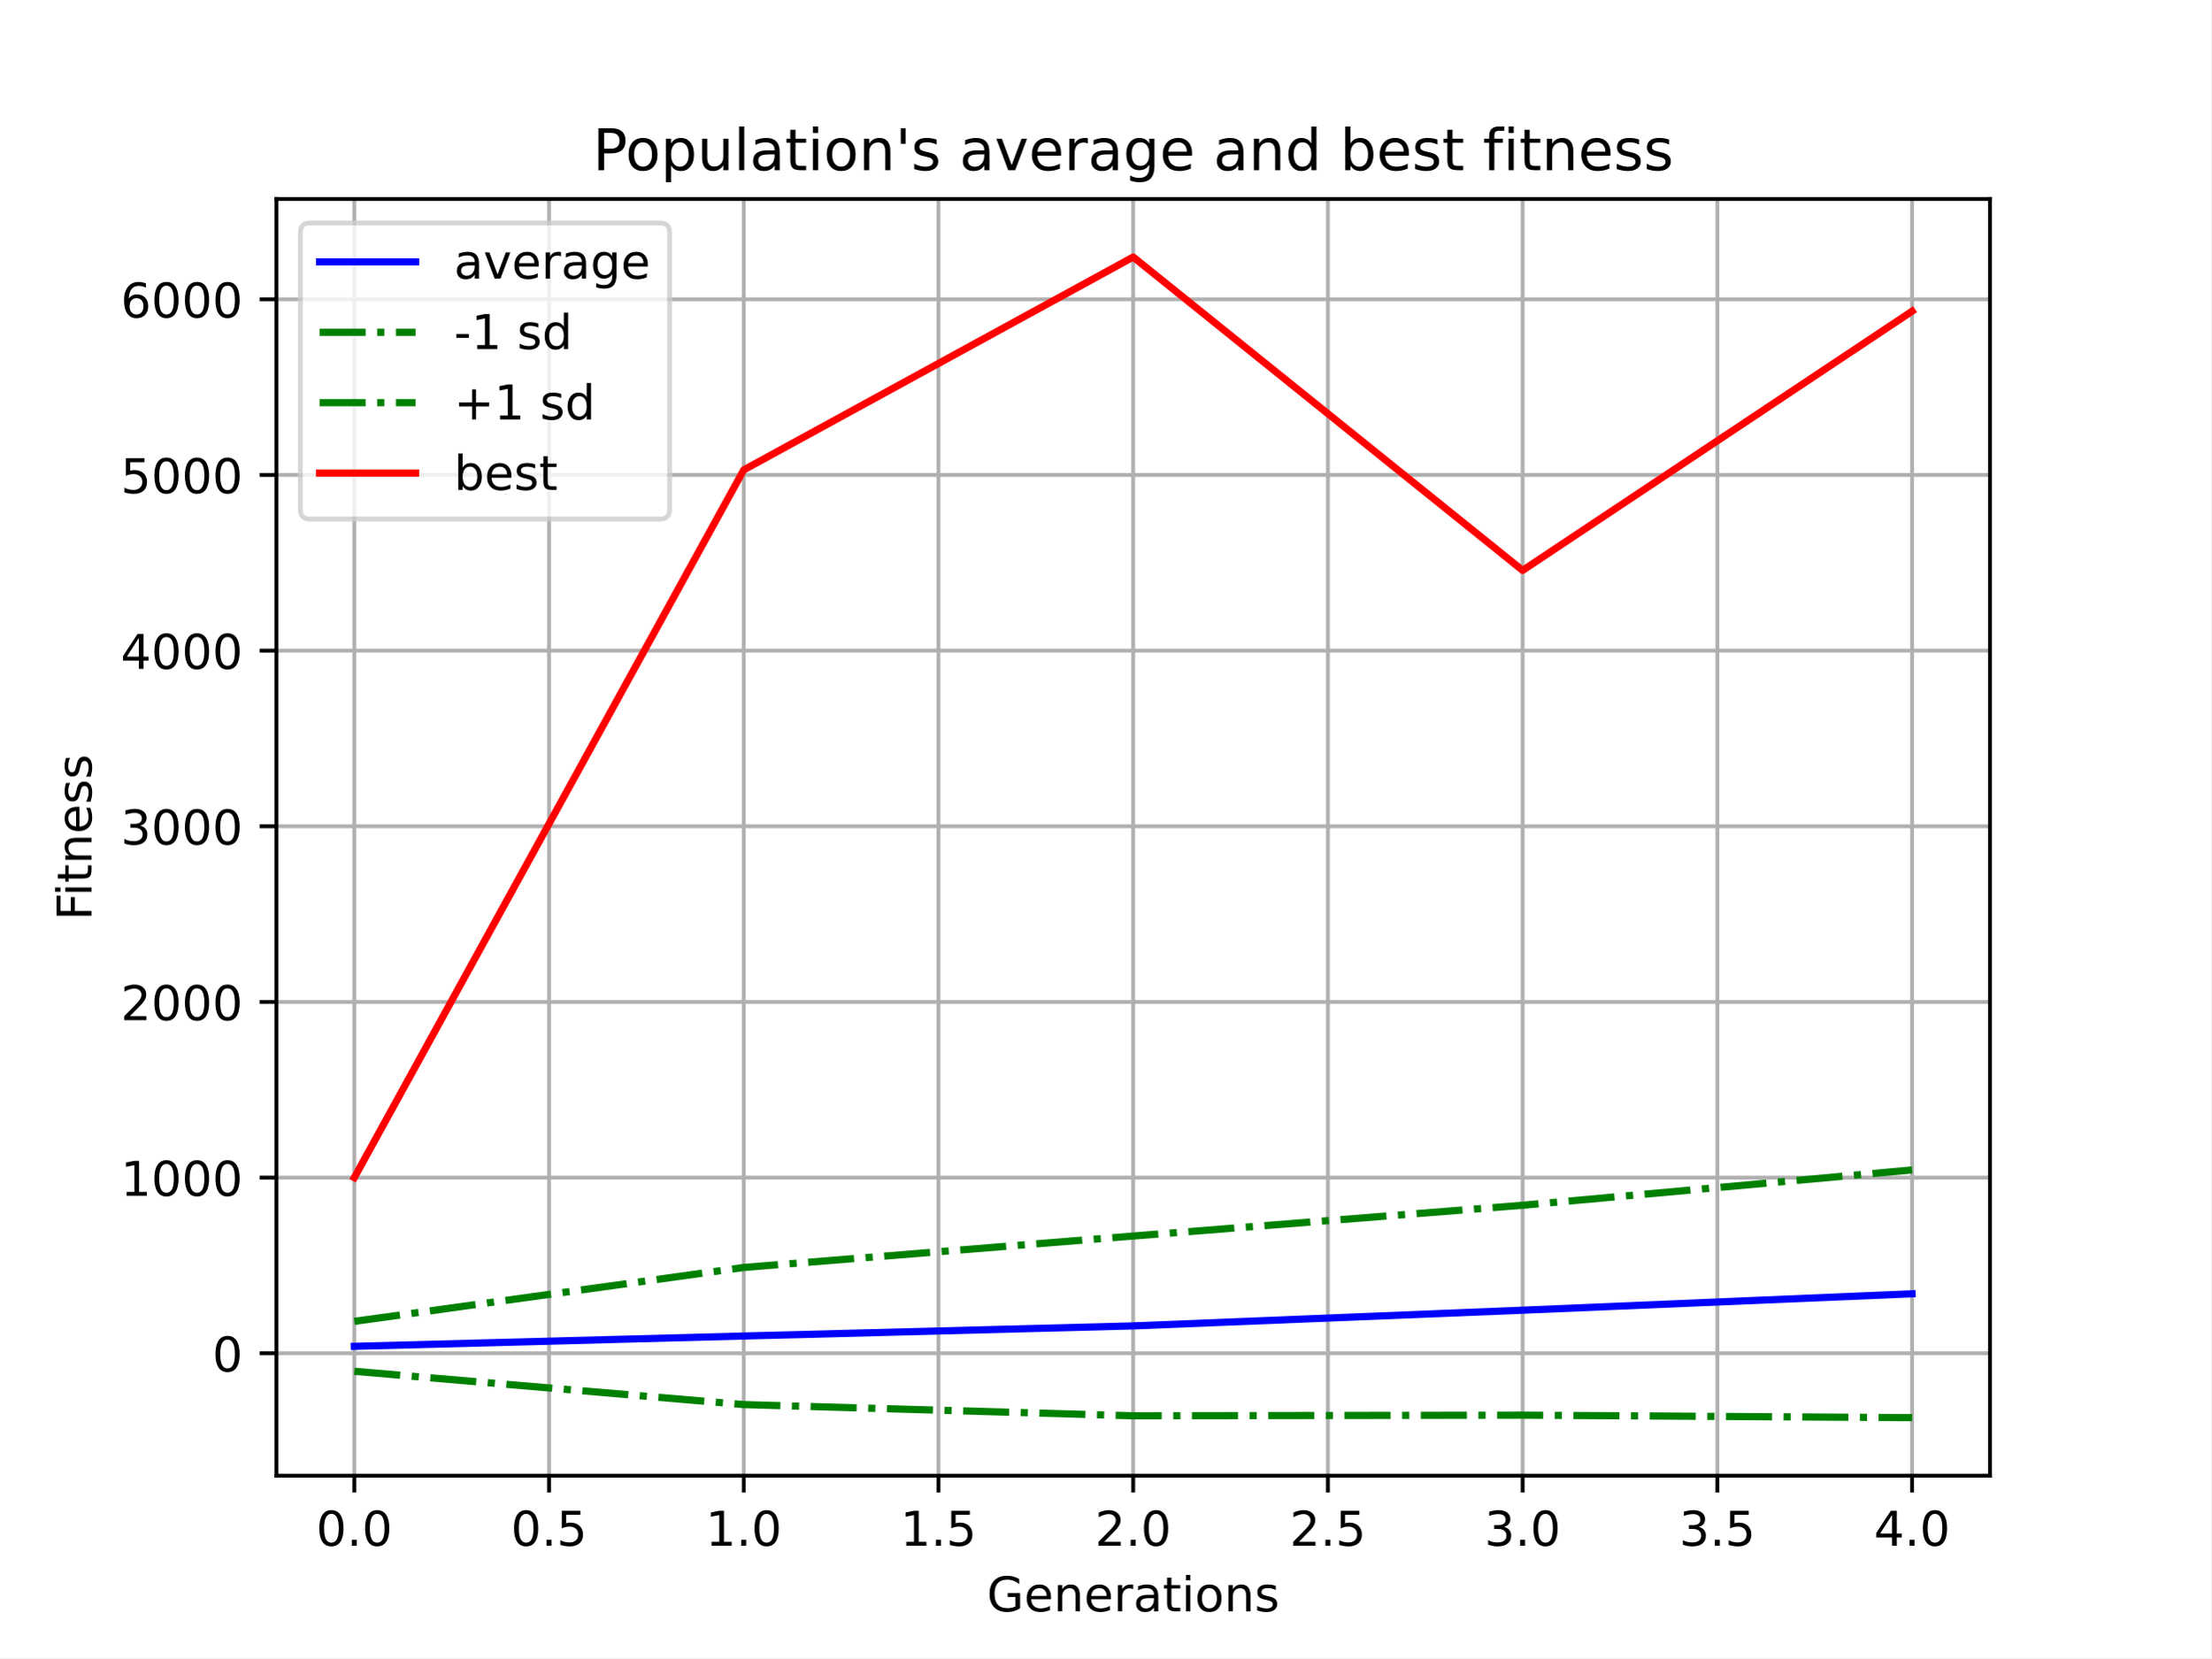
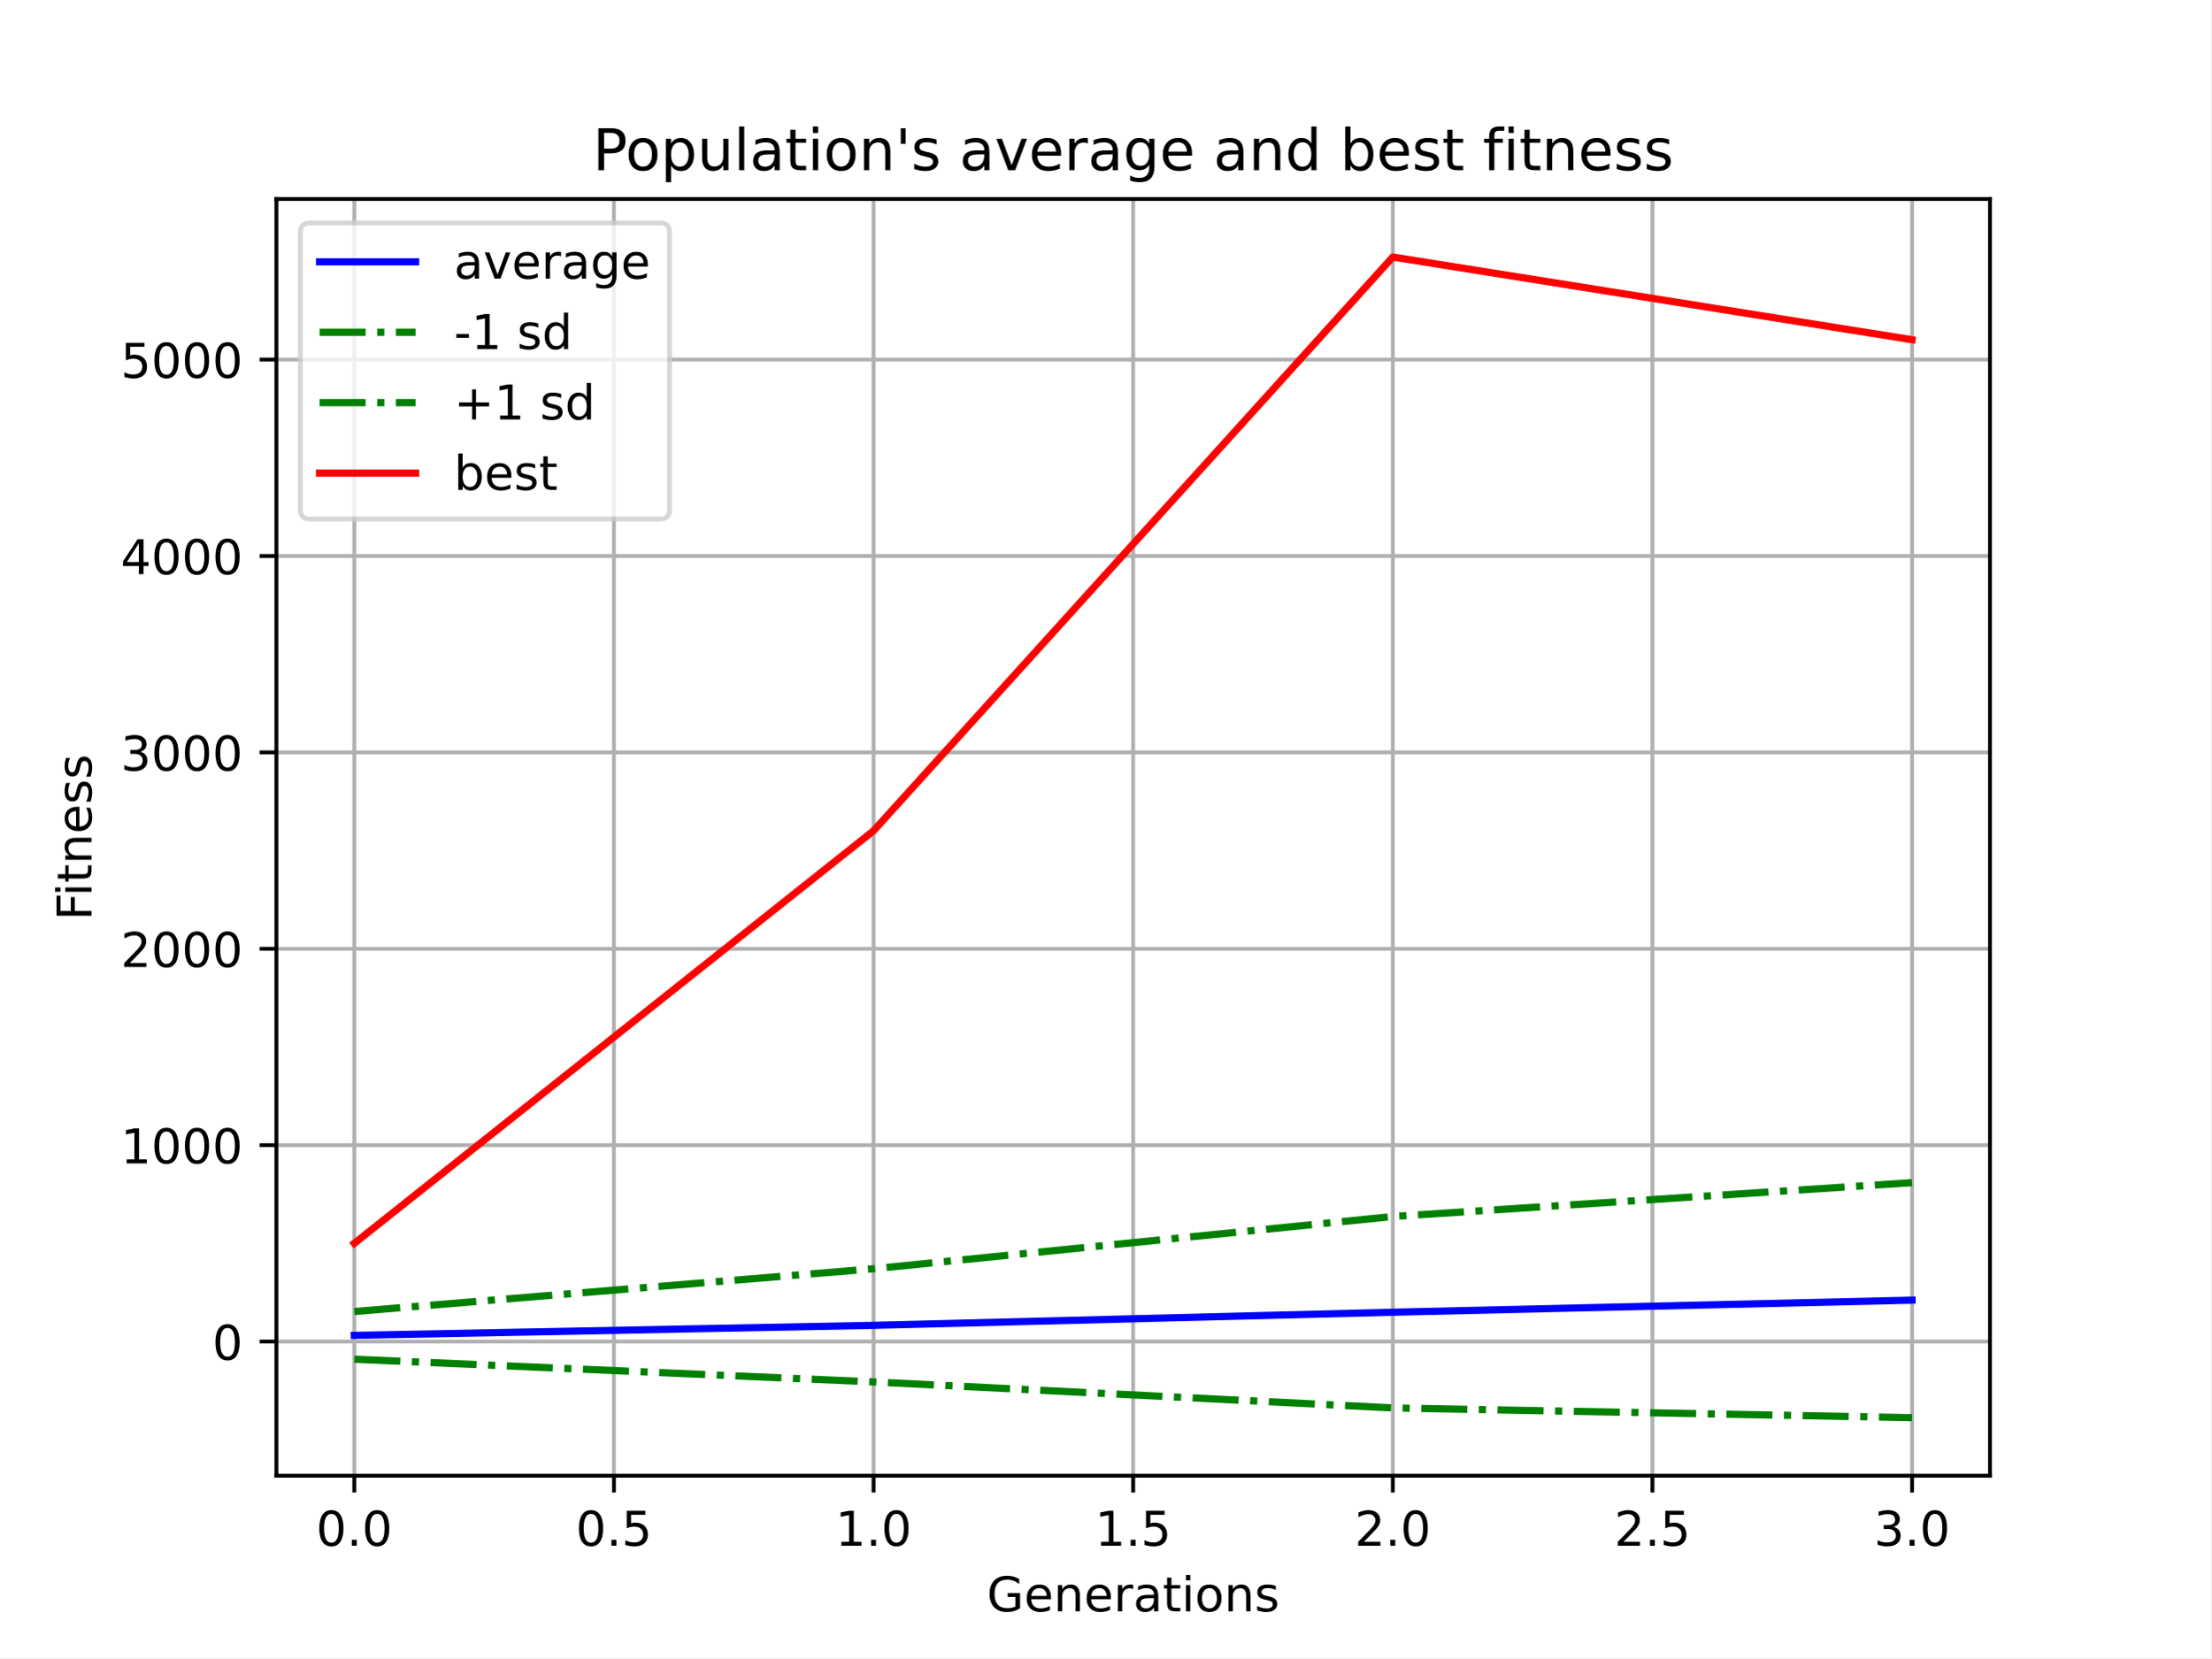
<svg xmlns="http://www.w3.org/2000/svg" xmlns:xlink="http://www.w3.org/1999/xlink" width="460.8pt" height="345.6pt" viewBox="0 0 460.8 345.6" version="1.1">
  <defs>
    <style type="text/css">*{stroke-linejoin: round; stroke-linecap: butt}</style>
  </defs>
  <g id="figure_1">
    <g id="patch_1">
      <path d="M 0 345.6  L 460.8 345.6  L 460.8 0  L 0 0  z " style="fill: #ffffff" />
    </g>
    <g id="axes_1">
      <g id="patch_2">
        <path d="M 57.6 307.584  L 414.72 307.584  L 414.72 41.472  L 57.6 41.472  z " style="fill: #ffffff" />
      </g>
      <g id="matplotlib.axis_1">
        <g id="xtick_1">
          <g id="line2d_1">
-             <path d="M 73.833 307.584  L 73.833 41.472  " clip-path="url(#p3ba0ea08e4)" style="fill: none; stroke: #b0b0b0; stroke-width: 0.8; stroke-linecap: square" />
+             <path d="M 73.833 307.584  L 73.833 41.472  " clip-path="url(#pa8c6fc2475)" style="fill: none; stroke: #b0b0b0; stroke-width: 0.8; stroke-linecap: square" />
          </g>
          <g id="line2d_2">
            <defs>
-               <path id="m3eb21ffc3f" d="M 0 0  L 0 3.5  " style="stroke: #000000; stroke-width: 0.8" />
-             </defs>
-             <g>
-               <use xlink:href="#m3eb21ffc3f" x="73.833" y="307.584" style="stroke: #000000; stroke-width: 0.8" />
+               <path id="mde155f2cab" d="M 0 0  L 0 3.5  " style="stroke: #000000; stroke-width: 0.8" />
+             </defs>
+             <g>
+               <use xlink:href="#mde155f2cab" x="73.833" y="307.584" style="stroke: #000000; stroke-width: 0.8" />
            </g>
          </g>
          <g id="text_1">
            <g transform="translate(65.88116 322.1824)scale(0.1 -0.1)">
              <defs>
                <path id="DejaVuSans-30" d="M 2034 4250  Q 1547 4250 1301 3770  Q 1056 3291 1056 2328  Q 1056 1369 1301 889  Q 1547 409 2034 409  Q 2525 409 2770 889  Q 3016 1369 3016 2328  Q 3016 3291 2770 3770  Q 2525 4250 2034 4250  z M 2034 4750  Q 2819 4750 3233 4129  Q 3647 3509 3647 2328  Q 3647 1150 3233 529  Q 2819 -91 2034 -91  Q 1250 -91 836 529  Q 422 1150 422 2328  Q 422 3509 836 4129  Q 1250 4750 2034 4750  z " transform="scale(0.015625)" />
                <path id="DejaVuSans-2e" d="M 684 794  L 1344 794  L 1344 0  L 684 0  L 684 794  z " transform="scale(0.015625)" />
              </defs>
              <use xlink:href="#DejaVuSans-30" />
              <use xlink:href="#DejaVuSans-2e" x="63.623" />
              <use xlink:href="#DejaVuSans-30" x="95.41" />
            </g>
          </g>
        </g>
        <g id="xtick_2">
          <g id="line2d_3">
-             <path d="M 114.415 307.584  L 114.415 41.472  " clip-path="url(#p3ba0ea08e4)" style="fill: none; stroke: #b0b0b0; stroke-width: 0.8; stroke-linecap: square" />
+             <path d="M 127.942 307.584  L 127.942 41.472  " clip-path="url(#pa8c6fc2475)" style="fill: none; stroke: #b0b0b0; stroke-width: 0.8; stroke-linecap: square" />
          </g>
          <g id="line2d_4">
            <g>
-               <use xlink:href="#m3eb21ffc3f" x="114.415" y="307.584" style="stroke: #000000; stroke-width: 0.8" />
+               <use xlink:href="#mde155f2cab" x="127.942" y="307.584" style="stroke: #000000; stroke-width: 0.8" />
            </g>
          </g>
          <g id="text_2">
-             <g transform="translate(106.463 322.1824)scale(0.1 -0.1)">
+             <g transform="translate(119.9903 322.1824)scale(0.1 -0.1)">
              <defs>
                <path id="DejaVuSans-35" d="M 691 4666  L 3169 4666  L 3169 4134  L 1269 4134  L 1269 2991  Q 1406 3038 1543 3061  Q 1681 3084 1819 3084  Q 2600 3084 3056 2656  Q 3513 2228 3513 1497  Q 3513 744 3044 326  Q 2575 -91 1722 -91  Q 1428 -91 1123 -41  Q 819 9 494 109  L 494 744  Q 775 591 1075 516  Q 1375 441 1709 441  Q 2250 441 2565 725  Q 2881 1009 2881 1497  Q 2881 1984 2565 2268  Q 2250 2553 1709 2553  Q 1456 2553 1204 2497  Q 953 2441 691 2322  L 691 4666  z " transform="scale(0.015625)" />
              </defs>
              <use xlink:href="#DejaVuSans-30" />
              <use xlink:href="#DejaVuSans-2e" x="63.623" />
              <use xlink:href="#DejaVuSans-35" x="95.41" />
            </g>
          </g>
        </g>
        <g id="xtick_3">
          <g id="line2d_5">
-             <path d="M 154.996 307.584  L 154.996 41.472  " clip-path="url(#p3ba0ea08e4)" style="fill: none; stroke: #b0b0b0; stroke-width: 0.8; stroke-linecap: square" />
+             <path d="M 182.051 307.584  L 182.051 41.472  " clip-path="url(#pa8c6fc2475)" style="fill: none; stroke: #b0b0b0; stroke-width: 0.8; stroke-linecap: square" />
          </g>
          <g id="line2d_6">
            <g>
-               <use xlink:href="#m3eb21ffc3f" x="154.996" y="307.584" style="stroke: #000000; stroke-width: 0.8" />
+               <use xlink:href="#mde155f2cab" x="182.051" y="307.584" style="stroke: #000000; stroke-width: 0.8" />
            </g>
          </g>
          <g id="text_3">
-             <g transform="translate(147.0448 322.1824)scale(0.1 -0.1)">
+             <g transform="translate(174.0993 322.1824)scale(0.1 -0.1)">
              <defs>
                <path id="DejaVuSans-31" d="M 794 531  L 1825 531  L 1825 4091  L 703 3866  L 703 4441  L 1819 4666  L 2450 4666  L 2450 531  L 3481 531  L 3481 0  L 794 0  L 794 531  z " transform="scale(0.015625)" />
              </defs>
              <use xlink:href="#DejaVuSans-31" />
              <use xlink:href="#DejaVuSans-2e" x="63.623" />
              <use xlink:href="#DejaVuSans-30" x="95.41" />
            </g>
          </g>
        </g>
        <g id="xtick_4">
          <g id="line2d_7">
-             <path d="M 195.578 307.584  L 195.578 41.472  " clip-path="url(#p3ba0ea08e4)" style="fill: none; stroke: #b0b0b0; stroke-width: 0.8; stroke-linecap: square" />
+             <path d="M 236.16 307.584  L 236.16 41.472  " clip-path="url(#pa8c6fc2475)" style="fill: none; stroke: #b0b0b0; stroke-width: 0.8; stroke-linecap: square" />
          </g>
          <g id="line2d_8">
            <g>
-               <use xlink:href="#m3eb21ffc3f" x="195.578" y="307.584" style="stroke: #000000; stroke-width: 0.8" />
+               <use xlink:href="#mde155f2cab" x="236.16" y="307.584" style="stroke: #000000; stroke-width: 0.8" />
            </g>
          </g>
          <g id="text_4">
-             <g transform="translate(187.6266 322.1824)scale(0.1 -0.1)">
+             <g transform="translate(228.2084 322.1824)scale(0.1 -0.1)">
              <use xlink:href="#DejaVuSans-31" />
              <use xlink:href="#DejaVuSans-2e" x="63.623" />
              <use xlink:href="#DejaVuSans-35" x="95.41" />
            </g>
          </g>
        </g>
        <g id="xtick_5">
          <g id="line2d_9">
-             <path d="M 236.16 307.584  L 236.16 41.472  " clip-path="url(#p3ba0ea08e4)" style="fill: none; stroke: #b0b0b0; stroke-width: 0.8; stroke-linecap: square" />
+             <path d="M 290.269 307.584  L 290.269 41.472  " clip-path="url(#pa8c6fc2475)" style="fill: none; stroke: #b0b0b0; stroke-width: 0.8; stroke-linecap: square" />
          </g>
          <g id="line2d_10">
            <g>
-               <use xlink:href="#m3eb21ffc3f" x="236.16" y="307.584" style="stroke: #000000; stroke-width: 0.8" />
+               <use xlink:href="#mde155f2cab" x="290.269" y="307.584" style="stroke: #000000; stroke-width: 0.8" />
            </g>
          </g>
          <g id="text_5">
-             <g transform="translate(228.2084 322.1824)scale(0.1 -0.1)">
+             <g transform="translate(282.3175 322.1824)scale(0.1 -0.1)">
              <defs>
                <path id="DejaVuSans-32" d="M 1228 531  L 3431 531  L 3431 0  L 469 0  L 469 531  Q 828 903 1448 1529  Q 2069 2156 2228 2338  Q 2531 2678 2651 2914  Q 2772 3150 2772 3378  Q 2772 3750 2511 3984  Q 2250 4219 1831 4219  Q 1534 4219 1204 4116  Q 875 4013 500 3803  L 500 4441  Q 881 4594 1212 4672  Q 1544 4750 1819 4750  Q 2544 4750 2975 4387  Q 3406 4025 3406 3419  Q 3406 3131 3298 2873  Q 3191 2616 2906 2266  Q 2828 2175 2409 1742  Q 1991 1309 1228 531  z " transform="scale(0.015625)" />
              </defs>
              <use xlink:href="#DejaVuSans-32" />
              <use xlink:href="#DejaVuSans-2e" x="63.623" />
              <use xlink:href="#DejaVuSans-30" x="95.41" />
            </g>
          </g>
        </g>
        <g id="xtick_6">
          <g id="line2d_11">
-             <path d="M 276.742 307.584  L 276.742 41.472  " clip-path="url(#p3ba0ea08e4)" style="fill: none; stroke: #b0b0b0; stroke-width: 0.8; stroke-linecap: square" />
+             <path d="M 344.378 307.584  L 344.378 41.472  " clip-path="url(#pa8c6fc2475)" style="fill: none; stroke: #b0b0b0; stroke-width: 0.8; stroke-linecap: square" />
          </g>
          <g id="line2d_12">
            <g>
-               <use xlink:href="#m3eb21ffc3f" x="276.742" y="307.584" style="stroke: #000000; stroke-width: 0.8" />
+               <use xlink:href="#mde155f2cab" x="344.378" y="307.584" style="stroke: #000000; stroke-width: 0.8" />
            </g>
          </g>
          <g id="text_6">
-             <g transform="translate(268.7903 322.1824)scale(0.1 -0.1)">
+             <g transform="translate(336.4266 322.1824)scale(0.1 -0.1)">
              <use xlink:href="#DejaVuSans-32" />
              <use xlink:href="#DejaVuSans-2e" x="63.623" />
              <use xlink:href="#DejaVuSans-35" x="95.41" />
            </g>
          </g>
        </g>
        <g id="xtick_7">
          <g id="line2d_13">
-             <path d="M 317.324 307.584  L 317.324 41.472  " clip-path="url(#p3ba0ea08e4)" style="fill: none; stroke: #b0b0b0; stroke-width: 0.8; stroke-linecap: square" />
+             <path d="M 398.487 307.584  L 398.487 41.472  " clip-path="url(#pa8c6fc2475)" style="fill: none; stroke: #b0b0b0; stroke-width: 0.8; stroke-linecap: square" />
          </g>
          <g id="line2d_14">
            <g>
-               <use xlink:href="#m3eb21ffc3f" x="317.324" y="307.584" style="stroke: #000000; stroke-width: 0.8" />
+               <use xlink:href="#mde155f2cab" x="398.487" y="307.584" style="stroke: #000000; stroke-width: 0.8" />
            </g>
          </g>
          <g id="text_7">
-             <g transform="translate(309.3721 322.1824)scale(0.1 -0.1)">
+             <g transform="translate(390.5357 322.1824)scale(0.1 -0.1)">
              <defs>
                <path id="DejaVuSans-33" d="M 2597 2516  Q 3050 2419 3304 2112  Q 3559 1806 3559 1356  Q 3559 666 3084 287  Q 2609 -91 1734 -91  Q 1441 -91 1130 -33  Q 819 25 488 141  L 488 750  Q 750 597 1062 519  Q 1375 441 1716 441  Q 2309 441 2620 675  Q 2931 909 2931 1356  Q 2931 1769 2642 2001  Q 2353 2234 1838 2234  L 1294 2234  L 1294 2753  L 1863 2753  Q 2328 2753 2575 2939  Q 2822 3125 2822 3475  Q 2822 3834 2567 4026  Q 2313 4219 1838 4219  Q 1578 4219 1281 4162  Q 984 4106 628 3988  L 628 4550  Q 988 4650 1302 4700  Q 1616 4750 1894 4750  Q 2613 4750 3031 4423  Q 3450 4097 3450 3541  Q 3450 3153 3228 2886  Q 3006 2619 2597 2516  z " transform="scale(0.015625)" />
              </defs>
              <use xlink:href="#DejaVuSans-33" />
              <use xlink:href="#DejaVuSans-2e" x="63.623" />
              <use xlink:href="#DejaVuSans-30" x="95.41" />
            </g>
          </g>
        </g>
-         <g id="xtick_8">
-           <g id="line2d_15">
-             <path d="M 357.905 307.584  L 357.905 41.472  " clip-path="url(#p3ba0ea08e4)" style="fill: none; stroke: #b0b0b0; stroke-width: 0.8; stroke-linecap: square" />
-           </g>
-           <g id="line2d_16">
-             <g>
-               <use xlink:href="#m3eb21ffc3f" x="357.905" y="307.584" style="stroke: #000000; stroke-width: 0.8" />
-             </g>
-           </g>
-           <g id="text_8">
-             <g transform="translate(349.9539 322.1824)scale(0.1 -0.1)">
-               <use xlink:href="#DejaVuSans-33" />
-               <use xlink:href="#DejaVuSans-2e" x="63.623" />
-               <use xlink:href="#DejaVuSans-35" x="95.41" />
-             </g>
-           </g>
-         </g>
-         <g id="xtick_9">
-           <g id="line2d_17">
-             <path d="M 398.487 307.584  L 398.487 41.472  " clip-path="url(#p3ba0ea08e4)" style="fill: none; stroke: #b0b0b0; stroke-width: 0.8; stroke-linecap: square" />
-           </g>
-           <g id="line2d_18">
-             <g>
-               <use xlink:href="#m3eb21ffc3f" x="398.487" y="307.584" style="stroke: #000000; stroke-width: 0.8" />
-             </g>
-           </g>
-           <g id="text_9">
-             <g transform="translate(390.5357 322.1824)scale(0.1 -0.1)">
-               <defs>
-                 <path id="DejaVuSans-34" d="M 2419 4116  L 825 1625  L 2419 1625  L 2419 4116  z M 2253 4666  L 3047 4666  L 3047 1625  L 3713 1625  L 3713 1100  L 3047 1100  L 3047 0  L 2419 0  L 2419 1100  L 313 1100  L 313 1709  L 2253 4666  z " transform="scale(0.015625)" />
-               </defs>
-               <use xlink:href="#DejaVuSans-34" />
-               <use xlink:href="#DejaVuSans-2e" x="63.623" />
-               <use xlink:href="#DejaVuSans-30" x="95.41" />
-             </g>
-           </g>
-         </g>
-         <g id="text_10">
+         <g id="text_8">
          <g transform="translate(205.6623 335.8606)scale(0.1 -0.1)">
            <defs>
              <path id="DejaVuSans-47" d="M 3809 666  L 3809 1919  L 2778 1919  L 2778 2438  L 4434 2438  L 4434 434  Q 4069 175 3628 42  Q 3188 -91 2688 -91  Q 1594 -91 976 548  Q 359 1188 359 2328  Q 359 3472 976 4111  Q 1594 4750 2688 4750  Q 3144 4750 3555 4637  Q 3966 4525 4313 4306  L 4313 3634  Q 3963 3931 3569 4081  Q 3175 4231 2741 4231  Q 1884 4231 1454 3753  Q 1025 3275 1025 2328  Q 1025 1384 1454 906  Q 1884 428 2741 428  Q 3075 428 3337 486  Q 3600 544 3809 666  z " transform="scale(0.015625)" />
              <path id="DejaVuSans-65" d="M 3597 1894  L 3597 1613  L 953 1613  Q 991 1019 1311 708  Q 1631 397 2203 397  Q 2534 397 2845 478  Q 3156 559 3463 722  L 3463 178  Q 3153 47 2828 -22  Q 2503 -91 2169 -91  Q 1331 -91 842 396  Q 353 884 353 1716  Q 353 2575 817 3079  Q 1281 3584 2069 3584  Q 2775 3584 3186 3129  Q 3597 2675 3597 1894  z M 3022 2063  Q 3016 2534 2758 2815  Q 2500 3097 2075 3097  Q 1594 3097 1305 2825  Q 1016 2553 972 2059  L 3022 2063  z " transform="scale(0.015625)" />
              <path id="DejaVuSans-6e" d="M 3513 2113  L 3513 0  L 2938 0  L 2938 2094  Q 2938 2591 2744 2837  Q 2550 3084 2163 3084  Q 1697 3084 1428 2787  Q 1159 2491 1159 1978  L 1159 0  L 581 0  L 581 3500  L 1159 3500  L 1159 2956  Q 1366 3272 1645 3428  Q 1925 3584 2291 3584  Q 2894 3584 3203 3211  Q 3513 2838 3513 2113  z " transform="scale(0.015625)" />
              <path id="DejaVuSans-72" d="M 2631 2963  Q 2534 3019 2420 3045  Q 2306 3072 2169 3072  Q 1681 3072 1420 2755  Q 1159 2438 1159 1844  L 1159 0  L 581 0  L 581 3500  L 1159 3500  L 1159 2956  Q 1341 3275 1631 3429  Q 1922 3584 2338 3584  Q 2397 3584 2469 3576  Q 2541 3569 2628 3553  L 2631 2963  z " transform="scale(0.015625)" />
              <path id="DejaVuSans-61" d="M 2194 1759  Q 1497 1759 1228 1600  Q 959 1441 959 1056  Q 959 750 1161 570  Q 1363 391 1709 391  Q 2188 391 2477 730  Q 2766 1069 2766 1631  L 2766 1759  L 2194 1759  z M 3341 1997  L 3341 0  L 2766 0  L 2766 531  Q 2569 213 2275 61  Q 1981 -91 1556 -91  Q 1019 -91 701 211  Q 384 513 384 1019  Q 384 1609 779 1909  Q 1175 2209 1959 2209  L 2766 2209  L 2766 2266  Q 2766 2663 2505 2880  Q 2244 3097 1772 3097  Q 1472 3097 1187 3025  Q 903 2953 641 2809  L 641 3341  Q 956 3463 1253 3523  Q 1550 3584 1831 3584  Q 2591 3584 2966 3190  Q 3341 2797 3341 1997  z " transform="scale(0.015625)" />
              <path id="DejaVuSans-74" d="M 1172 4494  L 1172 3500  L 2356 3500  L 2356 3053  L 1172 3053  L 1172 1153  Q 1172 725 1289 603  Q 1406 481 1766 481  L 2356 481  L 2356 0  L 1766 0  Q 1100 0 847 248  Q 594 497 594 1153  L 594 3053  L 172 3053  L 172 3500  L 594 3500  L 594 4494  L 1172 4494  z " transform="scale(0.015625)" />
              <path id="DejaVuSans-69" d="M 603 3500  L 1178 3500  L 1178 0  L 603 0  L 603 3500  z M 603 4863  L 1178 4863  L 1178 4134  L 603 4134  L 603 4863  z " transform="scale(0.015625)" />
              <path id="DejaVuSans-6f" d="M 1959 3097  Q 1497 3097 1228 2736  Q 959 2375 959 1747  Q 959 1119 1226 758  Q 1494 397 1959 397  Q 2419 397 2687 759  Q 2956 1122 2956 1747  Q 2956 2369 2687 2733  Q 2419 3097 1959 3097  z M 1959 3584  Q 2709 3584 3137 3096  Q 3566 2609 3566 1747  Q 3566 888 3137 398  Q 2709 -91 1959 -91  Q 1206 -91 779 398  Q 353 888 353 1747  Q 353 2609 779 3096  Q 1206 3584 1959 3584  z " transform="scale(0.015625)" />
              <path id="DejaVuSans-73" d="M 2834 3397  L 2834 2853  Q 2591 2978 2328 3040  Q 2066 3103 1784 3103  Q 1356 3103 1142 2972  Q 928 2841 928 2578  Q 928 2378 1081 2264  Q 1234 2150 1697 2047  L 1894 2003  Q 2506 1872 2764 1633  Q 3022 1394 3022 966  Q 3022 478 2636 193  Q 2250 -91 1575 -91  Q 1294 -91 989 -36  Q 684 19 347 128  L 347 722  Q 666 556 975 473  Q 1284 391 1588 391  Q 1994 391 2212 530  Q 2431 669 2431 922  Q 2431 1156 2273 1281  Q 2116 1406 1581 1522  L 1381 1569  Q 847 1681 609 1914  Q 372 2147 372 2553  Q 372 3047 722 3315  Q 1072 3584 1716 3584  Q 2034 3584 2315 3537  Q 2597 3491 2834 3397  z " transform="scale(0.015625)" />
            </defs>
            <use xlink:href="#DejaVuSans-47" />
            <use xlink:href="#DejaVuSans-65" x="77.49" />
            <use xlink:href="#DejaVuSans-6e" x="139.014" />
            <use xlink:href="#DejaVuSans-65" x="202.393" />
            <use xlink:href="#DejaVuSans-72" x="263.916" />
            <use xlink:href="#DejaVuSans-61" x="305.029" />
            <use xlink:href="#DejaVuSans-74" x="366.309" />
            <use xlink:href="#DejaVuSans-69" x="405.518" />
            <use xlink:href="#DejaVuSans-6f" x="433.301" />
            <use xlink:href="#DejaVuSans-6e" x="494.482" />
            <use xlink:href="#DejaVuSans-73" x="557.861" />
          </g>
        </g>
      </g>
      <g id="matplotlib.axis_2">
        <g id="ytick_1">
-           <g id="line2d_19">
-             <path d="M 57.6 282.068  L 414.72 282.068  " clip-path="url(#p3ba0ea08e4)" style="fill: none; stroke: #b0b0b0; stroke-width: 0.8; stroke-linecap: square" />
-           </g>
-           <g id="line2d_20">
-             <defs>
-               <path id="mbc17ca4fe3" d="M 0 0  L -3.5 0  " style="stroke: #000000; stroke-width: 0.8" />
-             </defs>
-             <g>
-               <use xlink:href="#mbc17ca4fe3" x="57.6" y="282.068" style="stroke: #000000; stroke-width: 0.8" />
-             </g>
-           </g>
-           <g id="text_11">
-             <g transform="translate(44.2375 285.8676)scale(0.1 -0.1)">
+           <g id="line2d_15">
+             <path d="M 57.6 279.624  L 414.72 279.624  " clip-path="url(#pa8c6fc2475)" style="fill: none; stroke: #b0b0b0; stroke-width: 0.8; stroke-linecap: square" />
+           </g>
+           <g id="line2d_16">
+             <defs>
+               <path id="m06c98f22e6" d="M 0 0  L -3.5 0  " style="stroke: #000000; stroke-width: 0.8" />
+             </defs>
+             <g>
+               <use xlink:href="#m06c98f22e6" x="57.6" y="279.624" style="stroke: #000000; stroke-width: 0.8" />
+             </g>
+           </g>
+           <g id="text_9">
+             <g transform="translate(44.2375 283.4233)scale(0.1 -0.1)">
              <use xlink:href="#DejaVuSans-30" />
            </g>
          </g>
        </g>
        <g id="ytick_2">
-           <g id="line2d_21">
-             <path d="M 57.6 245.453  L 414.72 245.453  " clip-path="url(#p3ba0ea08e4)" style="fill: none; stroke: #b0b0b0; stroke-width: 0.8; stroke-linecap: square" />
-           </g>
-           <g id="line2d_22">
-             <g>
-               <use xlink:href="#mbc17ca4fe3" x="57.6" y="245.453" style="stroke: #000000; stroke-width: 0.8" />
-             </g>
-           </g>
-           <g id="text_12">
-             <g transform="translate(25.15 249.2526)scale(0.1 -0.1)">
+           <g id="line2d_17">
+             <path d="M 57.6 238.688  L 414.72 238.688  " clip-path="url(#pa8c6fc2475)" style="fill: none; stroke: #b0b0b0; stroke-width: 0.8; stroke-linecap: square" />
+           </g>
+           <g id="line2d_18">
+             <g>
+               <use xlink:href="#m06c98f22e6" x="57.6" y="238.688" style="stroke: #000000; stroke-width: 0.8" />
+             </g>
+           </g>
+           <g id="text_10">
+             <g transform="translate(25.15 242.4871)scale(0.1 -0.1)">
              <use xlink:href="#DejaVuSans-31" />
              <use xlink:href="#DejaVuSans-30" x="63.623" />
              <use xlink:href="#DejaVuSans-30" x="127.246" />
              <use xlink:href="#DejaVuSans-30" x="190.869" />
            </g>
          </g>
        </g>
        <g id="ytick_3">
-           <g id="line2d_23">
-             <path d="M 57.6 208.838  L 414.72 208.838  " clip-path="url(#p3ba0ea08e4)" style="fill: none; stroke: #b0b0b0; stroke-width: 0.8; stroke-linecap: square" />
-           </g>
-           <g id="line2d_24">
-             <g>
-               <use xlink:href="#mbc17ca4fe3" x="57.6" y="208.838" style="stroke: #000000; stroke-width: 0.8" />
-             </g>
-           </g>
-           <g id="text_13">
-             <g transform="translate(25.15 212.6376)scale(0.1 -0.1)">
+           <g id="line2d_19">
+             <path d="M 57.6 197.752  L 414.72 197.752  " clip-path="url(#pa8c6fc2475)" style="fill: none; stroke: #b0b0b0; stroke-width: 0.8; stroke-linecap: square" />
+           </g>
+           <g id="line2d_20">
+             <g>
+               <use xlink:href="#m06c98f22e6" x="57.6" y="197.752" style="stroke: #000000; stroke-width: 0.8" />
+             </g>
+           </g>
+           <g id="text_11">
+             <g transform="translate(25.15 201.5509)scale(0.1 -0.1)">
              <use xlink:href="#DejaVuSans-32" />
              <use xlink:href="#DejaVuSans-30" x="63.623" />
              <use xlink:href="#DejaVuSans-30" x="127.246" />
              <use xlink:href="#DejaVuSans-30" x="190.869" />
            </g>
          </g>
        </g>
        <g id="ytick_4">
-           <g id="line2d_25">
-             <path d="M 57.6 172.223  L 414.72 172.223  " clip-path="url(#p3ba0ea08e4)" style="fill: none; stroke: #b0b0b0; stroke-width: 0.8; stroke-linecap: square" />
-           </g>
-           <g id="line2d_26">
-             <g>
-               <use xlink:href="#mbc17ca4fe3" x="57.6" y="172.223" style="stroke: #000000; stroke-width: 0.8" />
-             </g>
-           </g>
-           <g id="text_14">
-             <g transform="translate(25.15 176.0226)scale(0.1 -0.1)">
+           <g id="line2d_21">
+             <path d="M 57.6 156.815  L 414.72 156.815  " clip-path="url(#pa8c6fc2475)" style="fill: none; stroke: #b0b0b0; stroke-width: 0.8; stroke-linecap: square" />
+           </g>
+           <g id="line2d_22">
+             <g>
+               <use xlink:href="#m06c98f22e6" x="57.6" y="156.815" style="stroke: #000000; stroke-width: 0.8" />
+             </g>
+           </g>
+           <g id="text_12">
+             <g transform="translate(25.15 160.6147)scale(0.1 -0.1)">
              <use xlink:href="#DejaVuSans-33" />
              <use xlink:href="#DejaVuSans-30" x="63.623" />
              <use xlink:href="#DejaVuSans-30" x="127.246" />
              <use xlink:href="#DejaVuSans-30" x="190.869" />
            </g>
          </g>
        </g>
        <g id="ytick_5">
-           <g id="line2d_27">
-             <path d="M 57.6 135.608  L 414.72 135.608  " clip-path="url(#p3ba0ea08e4)" style="fill: none; stroke: #b0b0b0; stroke-width: 0.8; stroke-linecap: square" />
-           </g>
-           <g id="line2d_28">
-             <g>
-               <use xlink:href="#mbc17ca4fe3" x="57.6" y="135.608" style="stroke: #000000; stroke-width: 0.8" />
-             </g>
-           </g>
-           <g id="text_15">
-             <g transform="translate(25.15 139.4076)scale(0.1 -0.1)">
+           <g id="line2d_23">
+             <path d="M 57.6 115.879  L 414.72 115.879  " clip-path="url(#pa8c6fc2475)" style="fill: none; stroke: #b0b0b0; stroke-width: 0.8; stroke-linecap: square" />
+           </g>
+           <g id="line2d_24">
+             <g>
+               <use xlink:href="#m06c98f22e6" x="57.6" y="115.879" style="stroke: #000000; stroke-width: 0.8" />
+             </g>
+           </g>
+           <g id="text_13">
+             <g transform="translate(25.15 119.6785)scale(0.1 -0.1)">
+               <defs>
+                 <path id="DejaVuSans-34" d="M 2419 4116  L 825 1625  L 2419 1625  L 2419 4116  z M 2253 4666  L 3047 4666  L 3047 1625  L 3713 1625  L 3713 1100  L 3047 1100  L 3047 0  L 2419 0  L 2419 1100  L 313 1100  L 313 1709  L 2253 4666  z " transform="scale(0.015625)" />
+               </defs>
              <use xlink:href="#DejaVuSans-34" />
              <use xlink:href="#DejaVuSans-30" x="63.623" />
              <use xlink:href="#DejaVuSans-30" x="127.246" />
              <use xlink:href="#DejaVuSans-30" x="190.869" />
            </g>
          </g>
        </g>
        <g id="ytick_6">
-           <g id="line2d_29">
-             <path d="M 57.6 98.993  L 414.72 98.993  " clip-path="url(#p3ba0ea08e4)" style="fill: none; stroke: #b0b0b0; stroke-width: 0.8; stroke-linecap: square" />
-           </g>
-           <g id="line2d_30">
-             <g>
-               <use xlink:href="#mbc17ca4fe3" x="57.6" y="98.993" style="stroke: #000000; stroke-width: 0.8" />
-             </g>
-           </g>
-           <g id="text_16">
-             <g transform="translate(25.15 102.7926)scale(0.1 -0.1)">
+           <g id="line2d_25">
+             <path d="M 57.6 74.943  L 414.72 74.943  " clip-path="url(#pa8c6fc2475)" style="fill: none; stroke: #b0b0b0; stroke-width: 0.8; stroke-linecap: square" />
+           </g>
+           <g id="line2d_26">
+             <g>
+               <use xlink:href="#m06c98f22e6" x="57.6" y="74.943" style="stroke: #000000; stroke-width: 0.8" />
+             </g>
+           </g>
+           <g id="text_14">
+             <g transform="translate(25.15 78.74228)scale(0.1 -0.1)">
              <use xlink:href="#DejaVuSans-35" />
              <use xlink:href="#DejaVuSans-30" x="63.623" />
              <use xlink:href="#DejaVuSans-30" x="127.246" />
              <use xlink:href="#DejaVuSans-30" x="190.869" />
            </g>
          </g>
        </g>
-         <g id="ytick_7">
-           <g id="line2d_31">
-             <path d="M 57.6 62.378  L 414.72 62.378  " clip-path="url(#p3ba0ea08e4)" style="fill: none; stroke: #b0b0b0; stroke-width: 0.8; stroke-linecap: square" />
-           </g>
-           <g id="line2d_32">
-             <g>
-               <use xlink:href="#mbc17ca4fe3" x="57.6" y="62.378" style="stroke: #000000; stroke-width: 0.8" />
-             </g>
-           </g>
-           <g id="text_17">
-             <g transform="translate(25.15 66.17756)scale(0.1 -0.1)">
-               <defs>
-                 <path id="DejaVuSans-36" d="M 2113 2584  Q 1688 2584 1439 2293  Q 1191 2003 1191 1497  Q 1191 994 1439 701  Q 1688 409 2113 409  Q 2538 409 2786 701  Q 3034 994 3034 1497  Q 3034 2003 2786 2293  Q 2538 2584 2113 2584  z M 3366 4563  L 3366 3988  Q 3128 4100 2886 4159  Q 2644 4219 2406 4219  Q 1781 4219 1451 3797  Q 1122 3375 1075 2522  Q 1259 2794 1537 2939  Q 1816 3084 2150 3084  Q 2853 3084 3261 2657  Q 3669 2231 3669 1497  Q 3669 778 3244 343  Q 2819 -91 2113 -91  Q 1303 -91 875 529  Q 447 1150 447 2328  Q 447 3434 972 4092  Q 1497 4750 2381 4750  Q 2619 4750 2861 4703  Q 3103 4656 3366 4563  z " transform="scale(0.015625)" />
-               </defs>
-               <use xlink:href="#DejaVuSans-36" />
-               <use xlink:href="#DejaVuSans-30" x="63.623" />
-               <use xlink:href="#DejaVuSans-30" x="127.246" />
-               <use xlink:href="#DejaVuSans-30" x="190.869" />
-             </g>
-           </g>
-         </g>
-         <g id="text_18">
+         <g id="text_15">
          <g transform="translate(19.07031 191.8452)rotate(-90)scale(0.1 -0.1)">
            <defs>
              <path id="DejaVuSans-46" d="M 628 4666  L 3309 4666  L 3309 4134  L 1259 4134  L 1259 2759  L 3109 2759  L 3109 2228  L 1259 2228  L 1259 0  L 628 0  L 628 4666  z " transform="scale(0.015625)" />
            </defs>
            <use xlink:href="#DejaVuSans-46" />
            <use xlink:href="#DejaVuSans-69" x="50.27" />
            <use xlink:href="#DejaVuSans-74" x="78.053" />
            <use xlink:href="#DejaVuSans-6e" x="117.262" />
            <use xlink:href="#DejaVuSans-65" x="180.641" />
            <use xlink:href="#DejaVuSans-73" x="242.164" />
            <use xlink:href="#DejaVuSans-73" x="294.264" />
          </g>
        </g>
      </g>
-       <g id="line2d_33">
-         <path d="M 73.833 280.622  L 154.996 278.473  L 236.16 276.365  L 317.324 273.091  L 398.487 269.67  " clip-path="url(#p3ba0ea08e4)" style="fill: none; stroke: #0000ff; stroke-width: 1.5; stroke-linecap: square" />
-       </g>
-       <g id="line2d_34">
-         <path d="M 73.833 285.825  L 154.996 292.763  L 236.16 295.098  L 317.324 294.965  L 398.487 295.488  " clip-path="url(#p3ba0ea08e4)" style="fill: none; stroke-dasharray: 9.6,2.4,1.5,2.4; stroke-dashoffset: 0; stroke: #008000; stroke-width: 1.5" />
-       </g>
-       <g id="line2d_35">
-         <path d="M 73.833 275.419  L 154.996 264.183  L 236.16 257.631  L 317.324 251.217  L 398.487 243.852  " clip-path="url(#p3ba0ea08e4)" style="fill: none; stroke-dasharray: 9.6,2.4,1.5,2.4; stroke-dashoffset: 0; stroke: #008000; stroke-width: 1.5" />
-       </g>
-       <g id="line2d_36">
-         <path d="M 73.833 245.453  L 154.996 97.935  L 236.16 53.568  L 317.324 118.882  L 398.487 64.862  " clip-path="url(#p3ba0ea08e4)" style="fill: none; stroke: #ff0000; stroke-width: 1.5; stroke-linecap: square" />
+       <g id="line2d_27">
+         <path d="M 73.833 278.335  L 182.051 276.243  L 290.269 273.51  L 398.487 270.996  " clip-path="url(#pa8c6fc2475)" style="fill: none; stroke: #0000ff; stroke-width: 1.5; stroke-linecap: square" />
+       </g>
+       <g id="line2d_28">
+         <path d="M 73.833 283.308  L 182.051 288.033  L 290.269 293.459  L 398.487 295.488  " clip-path="url(#pa8c6fc2475)" style="fill: none; stroke-dasharray: 9.6,2.4,1.5,2.4; stroke-dashoffset: 0; stroke: #008000; stroke-width: 1.5" />
+       </g>
+       <g id="line2d_29">
+         <path d="M 73.833 273.362  L 182.051 264.453  L 290.269 253.56  L 398.487 246.504  " clip-path="url(#pa8c6fc2475)" style="fill: none; stroke-dasharray: 9.6,2.4,1.5,2.4; stroke-dashoffset: 0; stroke: #008000; stroke-width: 1.5" />
+       </g>
+       <g id="line2d_30">
+         <path d="M 73.833 259.156  L 182.051 173.155  L 290.269 53.568  L 398.487 70.804  " clip-path="url(#pa8c6fc2475)" style="fill: none; stroke: #ff0000; stroke-width: 1.5; stroke-linecap: square" />
      </g>
      <g id="patch_3">
        <path d="M 57.6 307.584  L 57.6 41.472  " style="fill: none; stroke: #000000; stroke-width: 0.8; stroke-linejoin: miter; stroke-linecap: square" />
      </g>
      <g id="patch_4">
        <path d="M 414.72 307.584  L 414.72 41.472  " style="fill: none; stroke: #000000; stroke-width: 0.8; stroke-linejoin: miter; stroke-linecap: square" />
      </g>
      <g id="patch_5">
        <path d="M 57.6 307.584  L 414.72 307.584  " style="fill: none; stroke: #000000; stroke-width: 0.8; stroke-linejoin: miter; stroke-linecap: square" />
      </g>
      <g id="patch_6">
        <path d="M 57.6 41.472  L 414.72 41.472  " style="fill: none; stroke: #000000; stroke-width: 0.8; stroke-linejoin: miter; stroke-linecap: square" />
      </g>
-       <g id="text_19">
+       <g id="text_16">
        <g transform="translate(123.5297 35.472)scale(0.12 -0.12)">
          <defs>
            <path id="DejaVuSans-50" d="M 1259 4147  L 1259 2394  L 2053 2394  Q 2494 2394 2734 2622  Q 2975 2850 2975 3272  Q 2975 3691 2734 3919  Q 2494 4147 2053 4147  L 1259 4147  z M 628 4666  L 2053 4666  Q 2838 4666 3239 4311  Q 3641 3956 3641 3272  Q 3641 2581 3239 2228  Q 2838 1875 2053 1875  L 1259 1875  L 1259 0  L 628 0  L 628 4666  z " transform="scale(0.015625)" />
            <path id="DejaVuSans-70" d="M 1159 525  L 1159 -1331  L 581 -1331  L 581 3500  L 1159 3500  L 1159 2969  Q 1341 3281 1617 3432  Q 1894 3584 2278 3584  Q 2916 3584 3314 3078  Q 3713 2572 3713 1747  Q 3713 922 3314 415  Q 2916 -91 2278 -91  Q 1894 -91 1617 61  Q 1341 213 1159 525  z M 3116 1747  Q 3116 2381 2855 2742  Q 2594 3103 2138 3103  Q 1681 3103 1420 2742  Q 1159 2381 1159 1747  Q 1159 1113 1420 752  Q 1681 391 2138 391  Q 2594 391 2855 752  Q 3116 1113 3116 1747  z " transform="scale(0.015625)" />
            <path id="DejaVuSans-75" d="M 544 1381  L 544 3500  L 1119 3500  L 1119 1403  Q 1119 906 1312 657  Q 1506 409 1894 409  Q 2359 409 2629 706  Q 2900 1003 2900 1516  L 2900 3500  L 3475 3500  L 3475 0  L 2900 0  L 2900 538  Q 2691 219 2414 64  Q 2138 -91 1772 -91  Q 1169 -91 856 284  Q 544 659 544 1381  z M 1991 3584  L 1991 3584  z " transform="scale(0.015625)" />
            <path id="DejaVuSans-6c" d="M 603 4863  L 1178 4863  L 1178 0  L 603 0  L 603 4863  z " transform="scale(0.015625)" />
            <path id="DejaVuSans-27" d="M 1147 4666  L 1147 2931  L 616 2931  L 616 4666  L 1147 4666  z " transform="scale(0.015625)" />
            <path id="DejaVuSans-20" transform="scale(0.015625)" />
            <path id="DejaVuSans-76" d="M 191 3500  L 800 3500  L 1894 563  L 2988 3500  L 3597 3500  L 2284 0  L 1503 0  L 191 3500  z " transform="scale(0.015625)" />
            <path id="DejaVuSans-67" d="M 2906 1791  Q 2906 2416 2648 2759  Q 2391 3103 1925 3103  Q 1463 3103 1205 2759  Q 947 2416 947 1791  Q 947 1169 1205 825  Q 1463 481 1925 481  Q 2391 481 2648 825  Q 2906 1169 2906 1791  z M 3481 434  Q 3481 -459 3084 -895  Q 2688 -1331 1869 -1331  Q 1566 -1331 1297 -1286  Q 1028 -1241 775 -1147  L 775 -588  Q 1028 -725 1275 -790  Q 1522 -856 1778 -856  Q 2344 -856 2625 -561  Q 2906 -266 2906 331  L 2906 616  Q 2728 306 2450 153  Q 2172 0 1784 0  Q 1141 0 747 490  Q 353 981 353 1791  Q 353 2603 747 3093  Q 1141 3584 1784 3584  Q 2172 3584 2450 3431  Q 2728 3278 2906 2969  L 2906 3500  L 3481 3500  L 3481 434  z " transform="scale(0.015625)" />
            <path id="DejaVuSans-64" d="M 2906 2969  L 2906 4863  L 3481 4863  L 3481 0  L 2906 0  L 2906 525  Q 2725 213 2448 61  Q 2172 -91 1784 -91  Q 1150 -91 751 415  Q 353 922 353 1747  Q 353 2572 751 3078  Q 1150 3584 1784 3584  Q 2172 3584 2448 3432  Q 2725 3281 2906 2969  z M 947 1747  Q 947 1113 1208 752  Q 1469 391 1925 391  Q 2381 391 2643 752  Q 2906 1113 2906 1747  Q 2906 2381 2643 2742  Q 2381 3103 1925 3103  Q 1469 3103 1208 2742  Q 947 2381 947 1747  z " transform="scale(0.015625)" />
            <path id="DejaVuSans-62" d="M 3116 1747  Q 3116 2381 2855 2742  Q 2594 3103 2138 3103  Q 1681 3103 1420 2742  Q 1159 2381 1159 1747  Q 1159 1113 1420 752  Q 1681 391 2138 391  Q 2594 391 2855 752  Q 3116 1113 3116 1747  z M 1159 2969  Q 1341 3281 1617 3432  Q 1894 3584 2278 3584  Q 2916 3584 3314 3078  Q 3713 2572 3713 1747  Q 3713 922 3314 415  Q 2916 -91 2278 -91  Q 1894 -91 1617 61  Q 1341 213 1159 525  L 1159 0  L 581 0  L 581 4863  L 1159 4863  L 1159 2969  z " transform="scale(0.015625)" />
            <path id="DejaVuSans-66" d="M 2375 4863  L 2375 4384  L 1825 4384  Q 1516 4384 1395 4259  Q 1275 4134 1275 3809  L 1275 3500  L 2222 3500  L 2222 3053  L 1275 3053  L 1275 0  L 697 0  L 697 3053  L 147 3053  L 147 3500  L 697 3500  L 697 3744  Q 697 4328 969 4595  Q 1241 4863 1831 4863  L 2375 4863  z " transform="scale(0.015625)" />
          </defs>
          <use xlink:href="#DejaVuSans-50" />
          <use xlink:href="#DejaVuSans-6f" x="56.678" />
          <use xlink:href="#DejaVuSans-70" x="117.859" />
          <use xlink:href="#DejaVuSans-75" x="181.336" />
          <use xlink:href="#DejaVuSans-6c" x="244.715" />
          <use xlink:href="#DejaVuSans-61" x="272.498" />
          <use xlink:href="#DejaVuSans-74" x="333.777" />
          <use xlink:href="#DejaVuSans-69" x="372.986" />
          <use xlink:href="#DejaVuSans-6f" x="400.77" />
          <use xlink:href="#DejaVuSans-6e" x="461.951" />
          <use xlink:href="#DejaVuSans-27" x="525.33" />
          <use xlink:href="#DejaVuSans-73" x="552.82" />
          <use xlink:href="#DejaVuSans-20" x="604.92" />
          <use xlink:href="#DejaVuSans-61" x="636.707" />
          <use xlink:href="#DejaVuSans-76" x="697.986" />
          <use xlink:href="#DejaVuSans-65" x="757.166" />
          <use xlink:href="#DejaVuSans-72" x="818.689" />
          <use xlink:href="#DejaVuSans-61" x="859.803" />
          <use xlink:href="#DejaVuSans-67" x="921.082" />
          <use xlink:href="#DejaVuSans-65" x="984.559" />
          <use xlink:href="#DejaVuSans-20" x="1046.082" />
          <use xlink:href="#DejaVuSans-61" x="1077.869" />
          <use xlink:href="#DejaVuSans-6e" x="1139.148" />
          <use xlink:href="#DejaVuSans-64" x="1202.527" />
          <use xlink:href="#DejaVuSans-20" x="1266.004" />
          <use xlink:href="#DejaVuSans-62" x="1297.791" />
          <use xlink:href="#DejaVuSans-65" x="1361.268" />
          <use xlink:href="#DejaVuSans-73" x="1422.791" />
          <use xlink:href="#DejaVuSans-74" x="1474.891" />
          <use xlink:href="#DejaVuSans-20" x="1514.1" />
          <use xlink:href="#DejaVuSans-66" x="1545.887" />
          <use xlink:href="#DejaVuSans-69" x="1581.092" />
          <use xlink:href="#DejaVuSans-74" x="1608.875" />
          <use xlink:href="#DejaVuSans-6e" x="1648.084" />
          <use xlink:href="#DejaVuSans-65" x="1711.463" />
          <use xlink:href="#DejaVuSans-73" x="1772.986" />
          <use xlink:href="#DejaVuSans-73" x="1825.086" />
        </g>
      </g>
      <g id="legend_1">
        <g id="patch_7">
          <path d="M 64.6 108.184  L 137.541 108.184  Q 139.541 108.184 139.541 106.184  L 139.541 48.472  Q 139.541 46.472 137.541 46.472  L 64.6 46.472  Q 62.6 46.472 62.6 48.472  L 62.6 106.184  Q 62.6 108.184 64.6 108.184  z " style="fill: #ffffff; opacity: 0.8; stroke: #cccccc; stroke-linejoin: miter" />
        </g>
-         <g id="line2d_37">
+         <g id="line2d_31">
          <path d="M 66.6 54.57  L 76.6 54.57  L 86.6 54.57  " style="fill: none; stroke: #0000ff; stroke-width: 1.5; stroke-linecap: square" />
        </g>
-         <g id="text_20">
+         <g id="text_17">
          <g transform="translate(94.6 58.07044)scale(0.1 -0.1)">
            <use xlink:href="#DejaVuSans-61" />
            <use xlink:href="#DejaVuSans-76" x="61.279" />
            <use xlink:href="#DejaVuSans-65" x="120.459" />
            <use xlink:href="#DejaVuSans-72" x="181.982" />
            <use xlink:href="#DejaVuSans-61" x="223.096" />
            <use xlink:href="#DejaVuSans-67" x="284.375" />
            <use xlink:href="#DejaVuSans-65" x="347.852" />
          </g>
        </g>
-         <g id="line2d_38">
+         <g id="line2d_32">
          <path d="M 66.6 69.249  L 76.6 69.249  L 86.6 69.249  " style="fill: none; stroke-dasharray: 9.6,2.4,1.5,2.4; stroke-dashoffset: 0; stroke: #008000; stroke-width: 1.5" />
        </g>
-         <g id="text_21">
+         <g id="text_18">
          <g transform="translate(94.6 72.74856)scale(0.1 -0.1)">
            <defs>
              <path id="DejaVuSans-2d" d="M 313 2009  L 1997 2009  L 1997 1497  L 313 1497  L 313 2009  z " transform="scale(0.015625)" />
            </defs>
            <use xlink:href="#DejaVuSans-2d" />
            <use xlink:href="#DejaVuSans-31" x="36.084" />
            <use xlink:href="#DejaVuSans-20" x="99.707" />
            <use xlink:href="#DejaVuSans-73" x="131.494" />
            <use xlink:href="#DejaVuSans-64" x="183.594" />
          </g>
        </g>
-         <g id="line2d_39">
+         <g id="line2d_33">
          <path d="M 66.6 83.927  L 76.6 83.927  L 86.6 83.927  " style="fill: none; stroke-dasharray: 9.6,2.4,1.5,2.4; stroke-dashoffset: 0; stroke: #008000; stroke-width: 1.5" />
        </g>
-         <g id="text_22">
+         <g id="text_19">
          <g transform="translate(94.6 87.42669)scale(0.1 -0.1)">
            <defs>
              <path id="DejaVuSans-2b" d="M 2944 4013  L 2944 2272  L 4684 2272  L 4684 1741  L 2944 1741  L 2944 0  L 2419 0  L 2419 1741  L 678 1741  L 678 2272  L 2419 2272  L 2419 4013  L 2944 4013  z " transform="scale(0.015625)" />
            </defs>
            <use xlink:href="#DejaVuSans-2b" />
            <use xlink:href="#DejaVuSans-31" x="83.789" />
            <use xlink:href="#DejaVuSans-20" x="147.412" />
            <use xlink:href="#DejaVuSans-73" x="179.199" />
            <use xlink:href="#DejaVuSans-64" x="231.299" />
          </g>
        </g>
-         <g id="line2d_40">
+         <g id="line2d_34">
          <path d="M 66.6 98.605  L 76.6 98.605  L 86.6 98.605  " style="fill: none; stroke: #ff0000; stroke-width: 1.5; stroke-linecap: square" />
        </g>
-         <g id="text_23">
+         <g id="text_20">
          <g transform="translate(94.6 102.1048)scale(0.1 -0.1)">
            <use xlink:href="#DejaVuSans-62" />
            <use xlink:href="#DejaVuSans-65" x="63.477" />
            <use xlink:href="#DejaVuSans-73" x="125" />
            <use xlink:href="#DejaVuSans-74" x="177.1" />
          </g>
        </g>
      </g>
    </g>
  </g>
  <defs>
-     <clipPath id="p3ba0ea08e4">
+     <clipPath id="pa8c6fc2475">
      <rect x="57.6" y="41.472" width="357.12" height="266.112" />
    </clipPath>
  </defs>
</svg>
